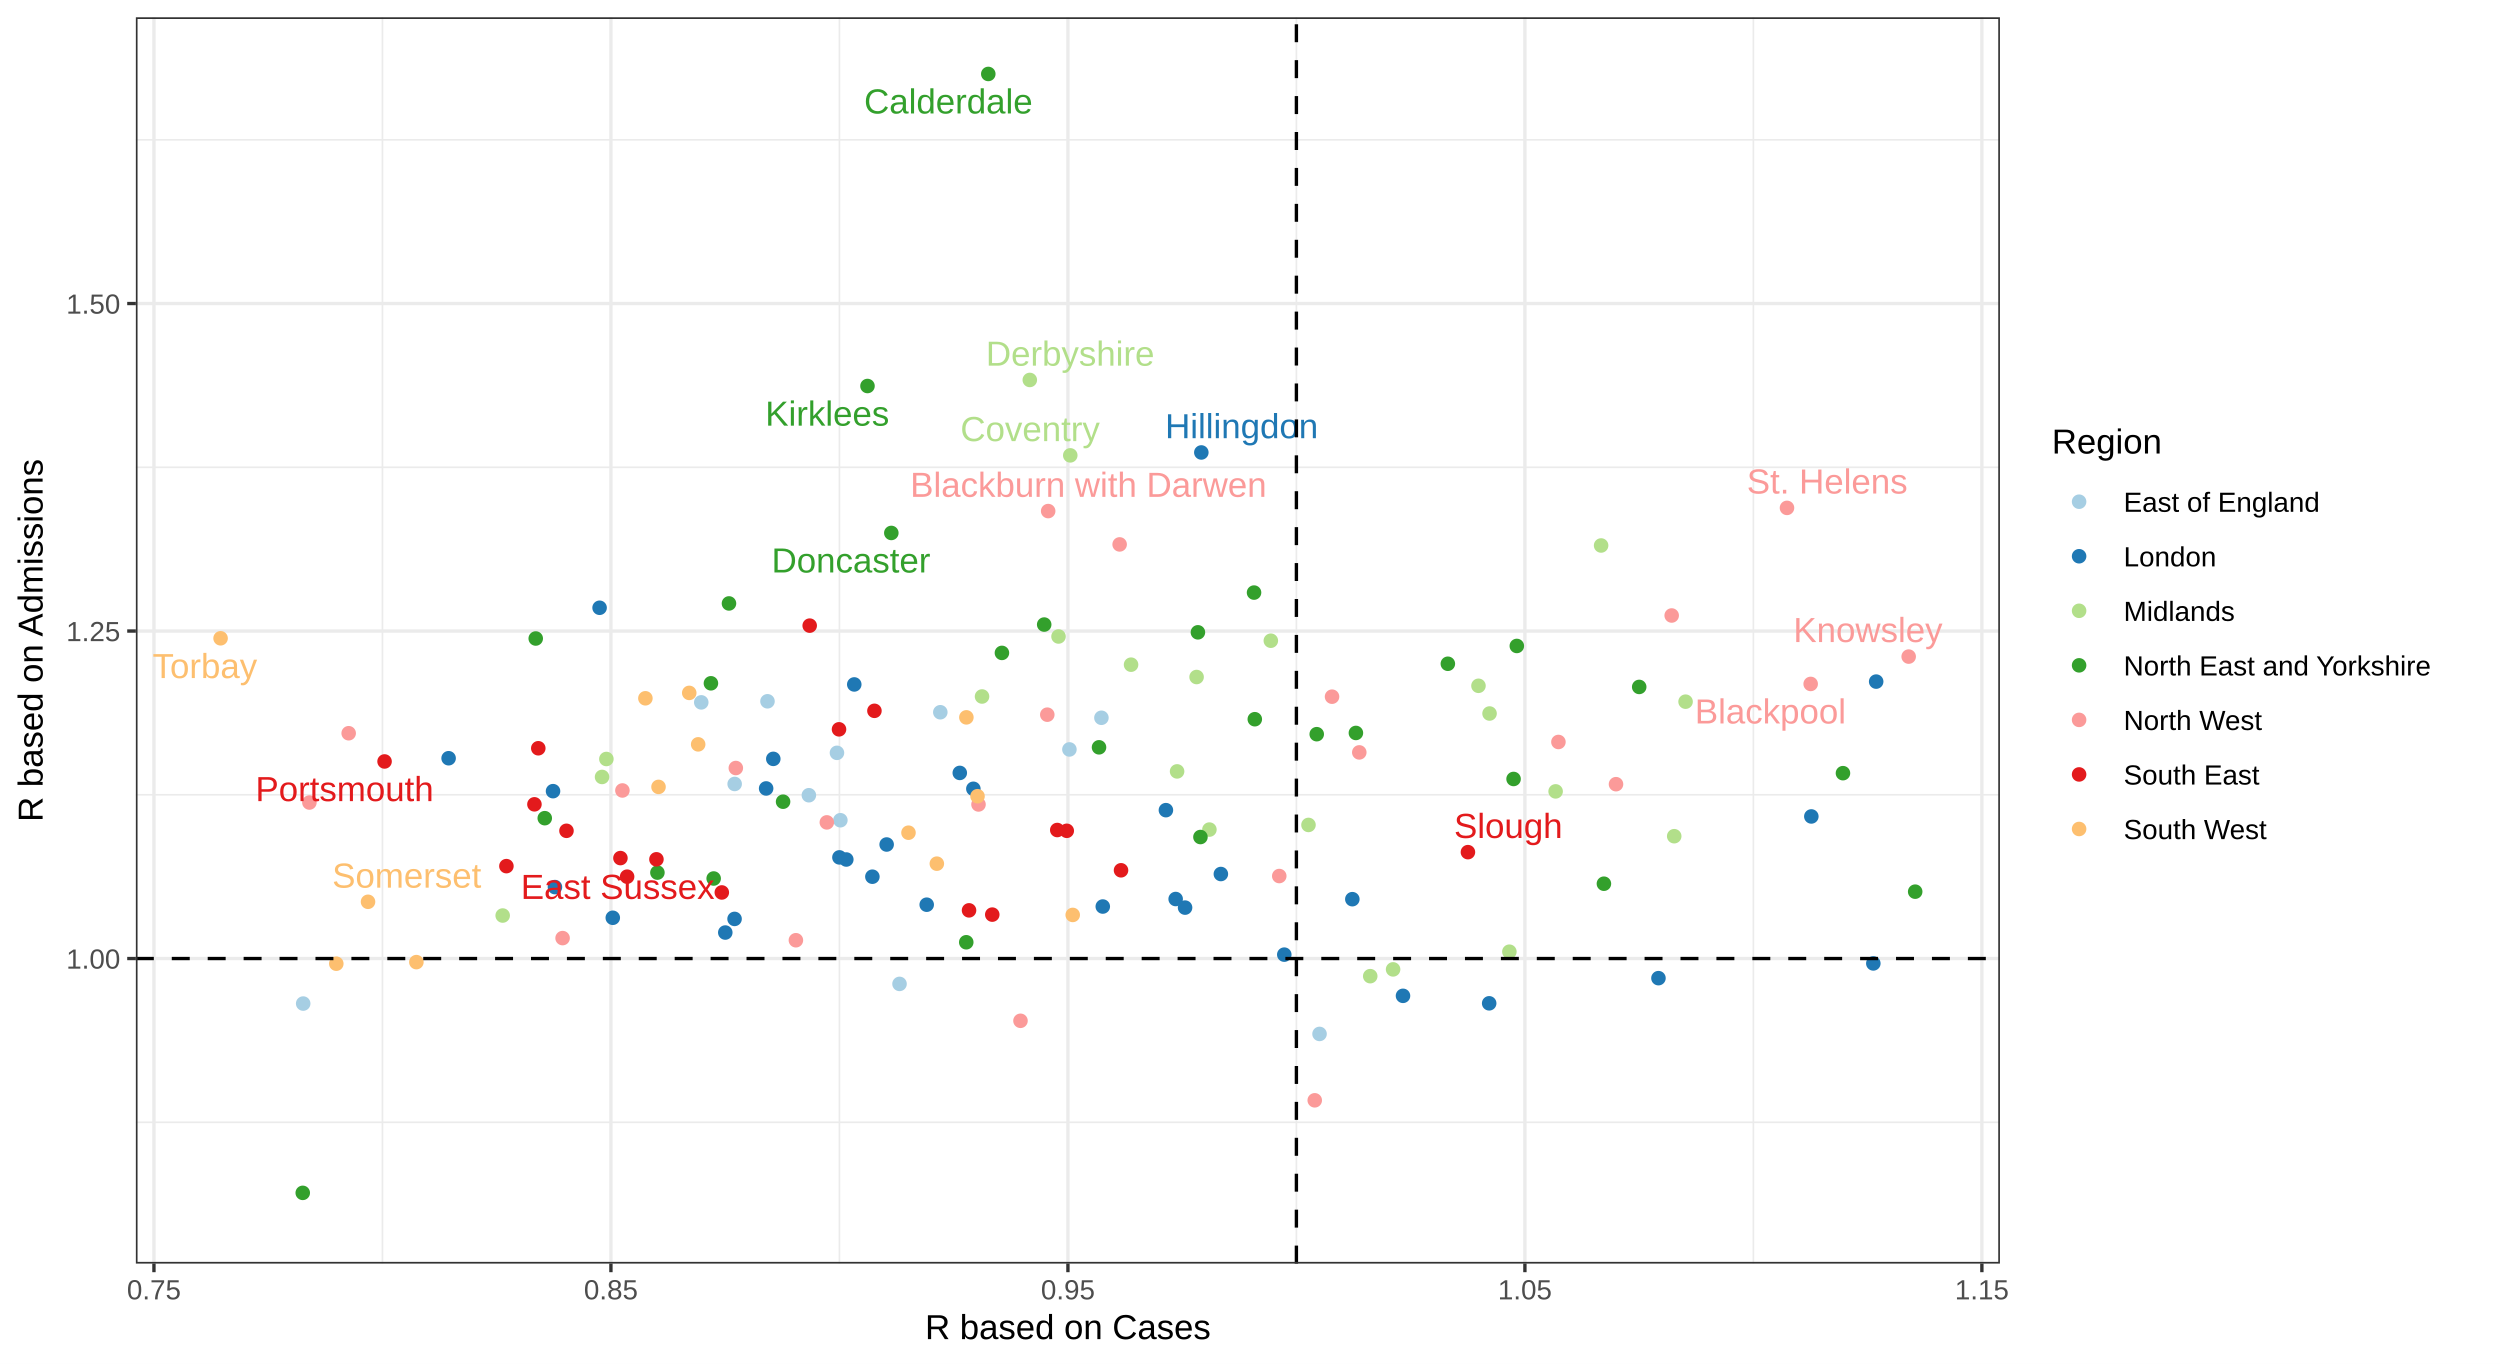
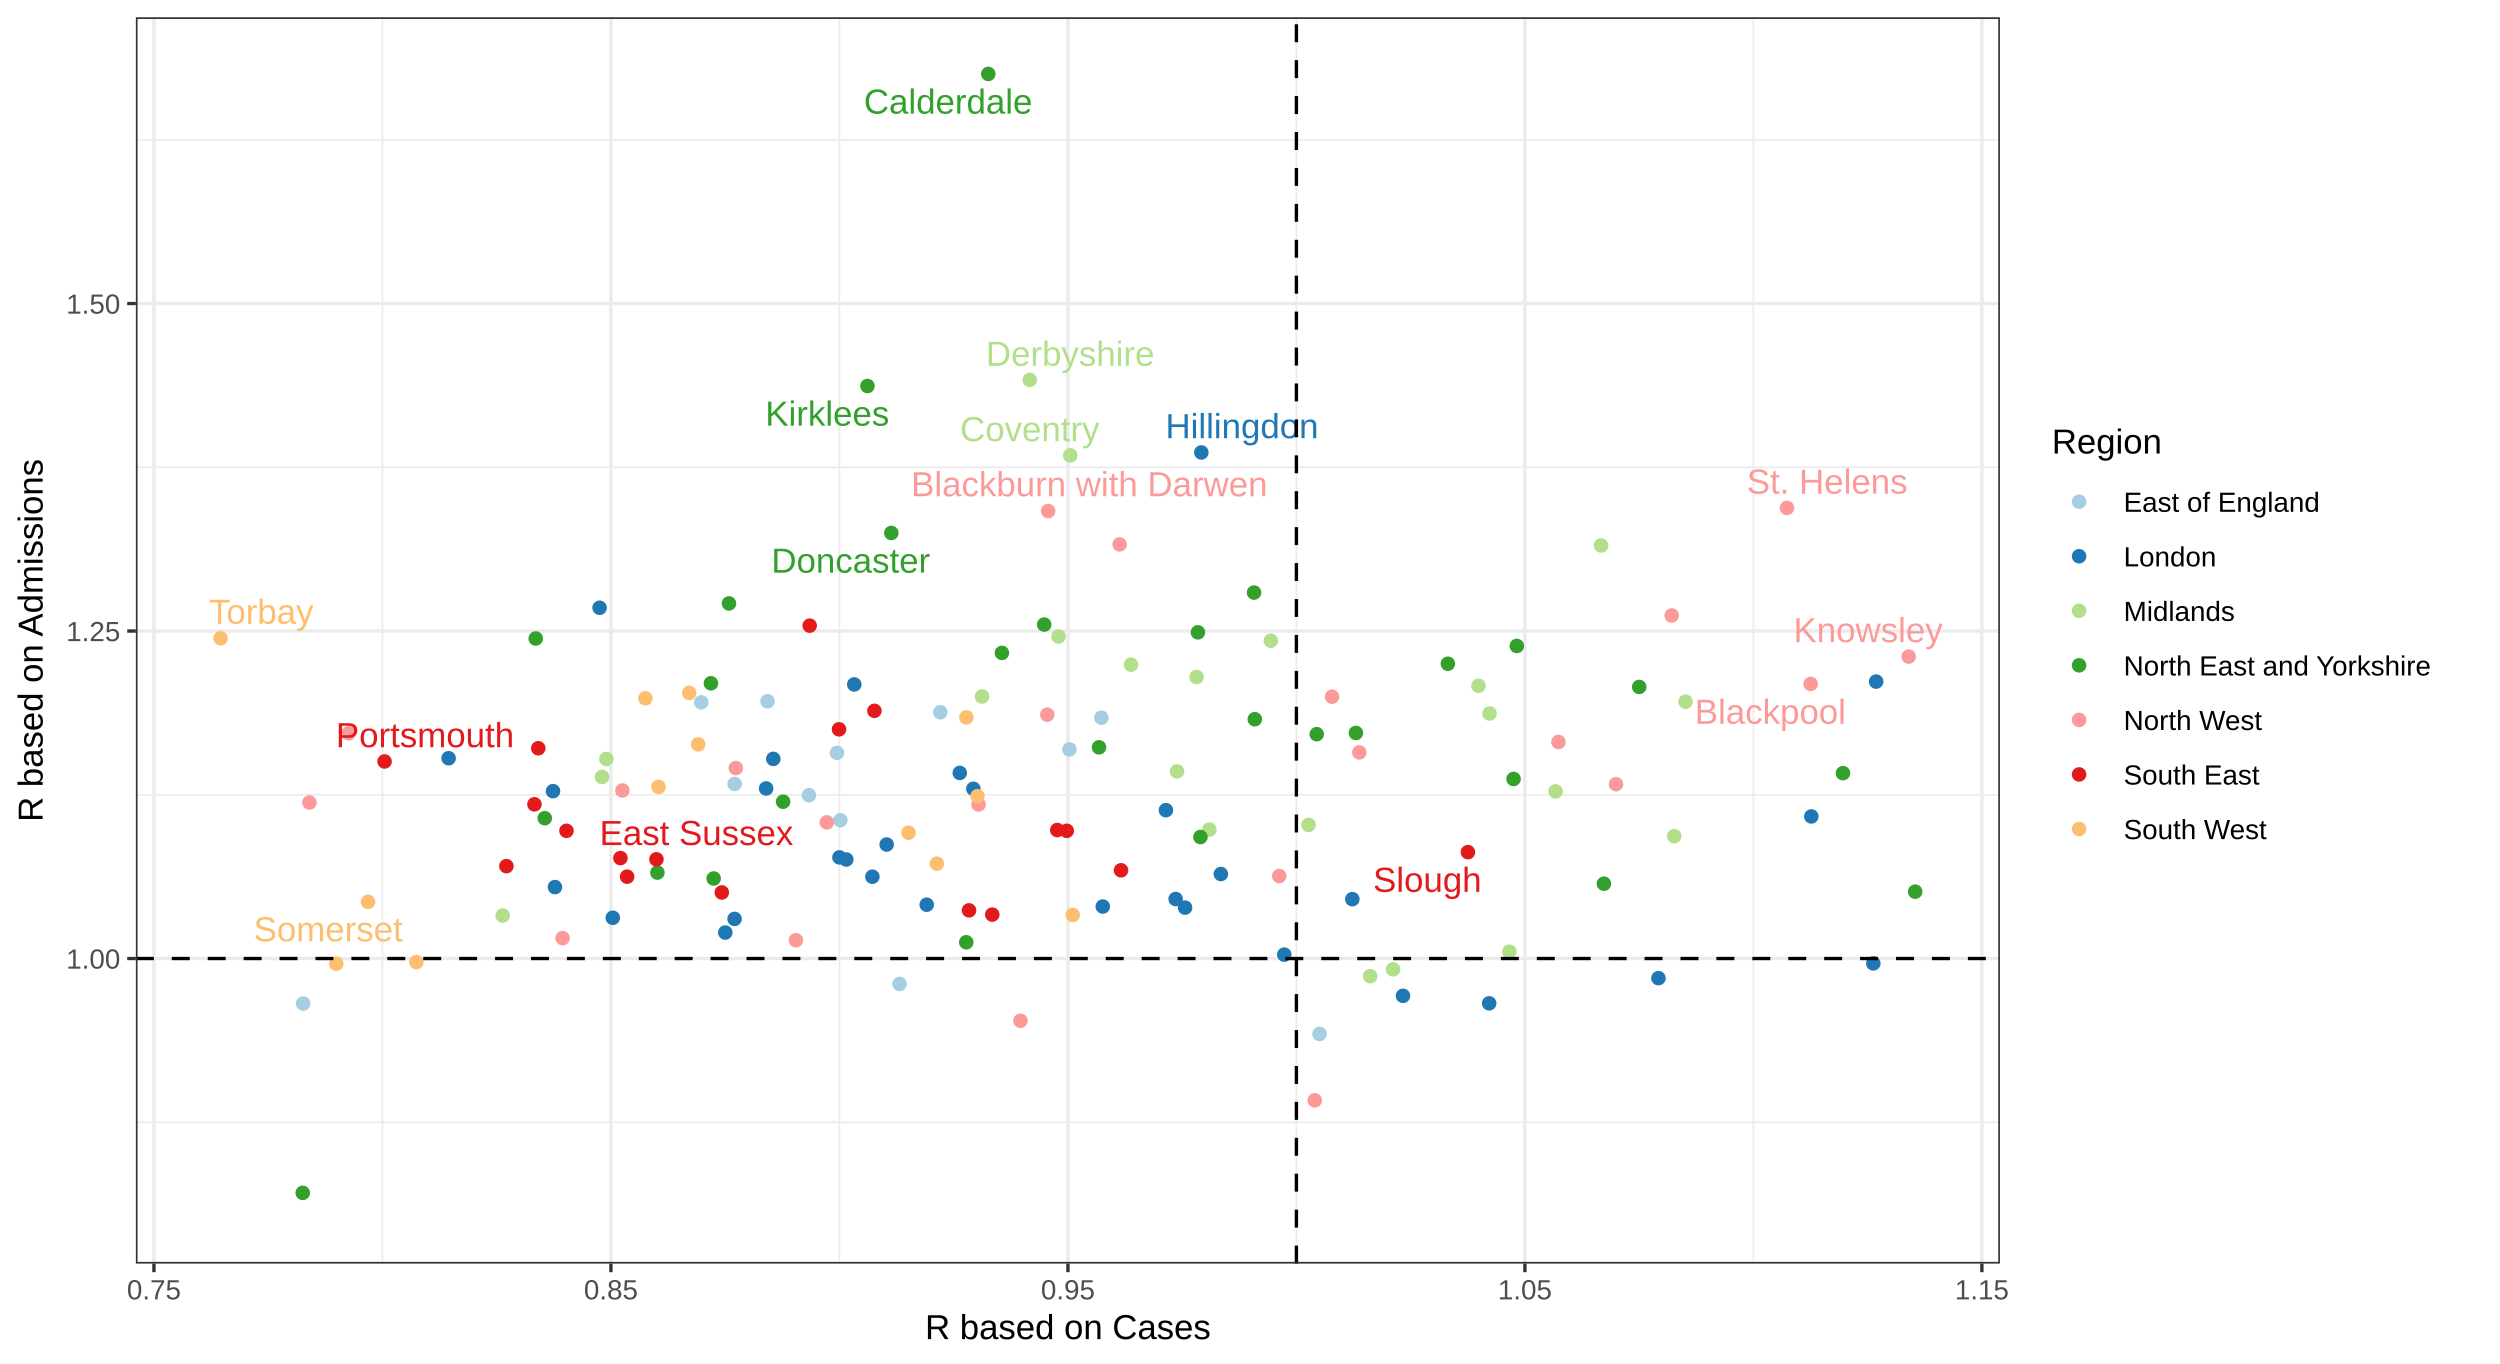
<svg xmlns="http://www.w3.org/2000/svg" class="svglite" width="792.00pt" height="432.00pt" viewBox="0 0 792.00 432.00">
  <defs>
    <style type="text/css">
    .svglite line, .svglite polyline, .svglite polygon, .svglite path, .svglite rect, .svglite circle {
      fill: none;
      stroke: #000000;
      stroke-linecap: round;
      stroke-linejoin: round;
      stroke-miterlimit: 10.00;
    }
    .svglite text {
      white-space: pre;
    }
  </style>
  </defs>
  <rect width="100%" height="100%" style="stroke: none; fill: #FFFFFF;" />
  <defs>
    <clipPath id="cpMC4wMHw3OTIuMDB8MC4wMHw0MzIuMDA=">
      <rect x="0.00" y="0.00" width="792.00" height="432.00" />
    </clipPath>
  </defs>
  <g clip-path="url(#cpMC4wMHw3OTIuMDB8MC4wMHw0MzIuMDA=)">
    <rect x="0.00" y="0.00" width="792.00" height="432.00" style="stroke-width: 1.07; stroke: #FFFFFF; fill: #FFFFFF;" />
  </g>
  <defs>
    <clipPath id="cpNDMuMDR8NjMzLjU4fDUuNDh8NDAwLjI5">
      <rect x="43.04" y="5.48" width="590.54" height="394.82" />
    </clipPath>
  </defs>
  <g clip-path="url(#cpNDMuMDR8NjMzLjU4fDUuNDh8NDAwLjI5)">
    <rect x="43.04" y="5.48" width="590.54" height="394.82" style="stroke-width: 1.07; stroke: none; fill: #FFFFFF;" />
    <polyline points="43.04,355.54 633.58,355.54 " style="stroke-width: 0.53; stroke: #EBEBEB; stroke-linecap: butt;" />
    <polyline points="43.04,251.79 633.58,251.79 " style="stroke-width: 0.53; stroke: #EBEBEB; stroke-linecap: butt;" />
    <polyline points="43.04,148.04 633.58,148.04 " style="stroke-width: 0.53; stroke: #EBEBEB; stroke-linecap: butt;" />
    <polyline points="43.04,44.29 633.58,44.29 " style="stroke-width: 0.53; stroke: #EBEBEB; stroke-linecap: butt;" />
    <polyline points="121.16,400.29 121.16,5.48 " style="stroke-width: 0.53; stroke: #EBEBEB; stroke-linecap: butt;" />
    <polyline points="265.93,400.29 265.93,5.48 " style="stroke-width: 0.53; stroke: #EBEBEB; stroke-linecap: butt;" />
    <polyline points="410.70,400.29 410.70,5.48 " style="stroke-width: 0.53; stroke: #EBEBEB; stroke-linecap: butt;" />
    <polyline points="555.47,400.29 555.47,5.48 " style="stroke-width: 0.53; stroke: #EBEBEB; stroke-linecap: butt;" />
    <polyline points="43.04,303.66 633.58,303.66 " style="stroke-width: 1.07; stroke: #EBEBEB; stroke-linecap: butt;" />
    <polyline points="43.04,199.91 633.58,199.91 " style="stroke-width: 1.07; stroke: #EBEBEB; stroke-linecap: butt;" />
    <polyline points="43.04,96.16 633.58,96.16 " style="stroke-width: 1.07; stroke: #EBEBEB; stroke-linecap: butt;" />
    <polyline points="48.77,400.29 48.77,5.48 " style="stroke-width: 1.07; stroke: #EBEBEB; stroke-linecap: butt;" />
    <polyline points="193.54,400.29 193.54,5.48 " style="stroke-width: 1.07; stroke: #EBEBEB; stroke-linecap: butt;" />
    <polyline points="338.32,400.29 338.32,5.48 " style="stroke-width: 1.07; stroke: #EBEBEB; stroke-linecap: butt;" />
    <polyline points="483.09,400.29 483.09,5.48 " style="stroke-width: 1.07; stroke: #EBEBEB; stroke-linecap: butt;" />
    <polyline points="627.86,400.29 627.86,5.48 " style="stroke-width: 1.07; stroke: #EBEBEB; stroke-linecap: butt;" />
    <circle cx="175.20" cy="250.64" r="1.95" style="stroke-width: 0.71; stroke: #1F78B4; fill: #1F78B4;" />
    <circle cx="406.86" cy="302.43" r="1.95" style="stroke-width: 0.71; stroke: #1F78B4; fill: #1F78B4;" />
    <circle cx="248.08" cy="253.98" r="1.95" style="stroke-width: 0.71; stroke: #33A02C; fill: #33A02C;" />
    <circle cx="106.54" cy="305.30" r="1.95" style="stroke-width: 0.71; stroke: #FDBF6F; fill: #FDBF6F;" />
    <circle cx="348.93" cy="227.39" r="1.95" style="stroke-width: 0.71; stroke: #A6CEE3; fill: #A6CEE3;" />
    <circle cx="175.81" cy="281.03" r="1.95" style="stroke-width: 0.71; stroke: #1F78B4; fill: #1F78B4;" />
    <circle cx="383.14" cy="262.81" r="1.95" style="stroke-width: 0.71; stroke: #B2DF8A; fill: #B2DF8A;" />
    <circle cx="332.06" cy="161.91" r="1.95" style="stroke-width: 0.71; stroke: #FB9A99; fill: #FB9A99;" />
    <circle cx="573.62" cy="216.67" r="1.95" style="stroke-width: 0.71; stroke: #FB9A99; fill: #FB9A99;" />
    <circle cx="529.59" cy="194.99" r="1.95" style="stroke-width: 0.71; stroke: #FB9A99; fill: #FB9A99;" />
    <circle cx="296.79" cy="273.61" r="1.95" style="stroke-width: 0.71; stroke: #FDBF6F; fill: #FDBF6F;" />
    <circle cx="306.99" cy="288.40" r="1.95" style="stroke-width: 0.71; stroke: #E31A1C; fill: #E31A1C;" />
    <circle cx="583.85" cy="244.94" r="1.95" style="stroke-width: 0.71; stroke: #33A02C; fill: #33A02C;" />
    <circle cx="375.43" cy="287.53" r="1.95" style="stroke-width: 0.71; stroke: #1F78B4; fill: #1F78B4;" />
    <circle cx="169.31" cy="254.81" r="1.95" style="stroke-width: 0.71; stroke: #E31A1C; fill: #E31A1C;" />
    <circle cx="306.15" cy="227.26" r="1.95" style="stroke-width: 0.71; stroke: #FDBF6F; fill: #FDBF6F;" />
    <circle cx="293.58" cy="286.61" r="1.95" style="stroke-width: 0.71; stroke: #1F78B4; fill: #1F78B4;" />
    <circle cx="314.35" cy="289.75" r="1.95" style="stroke-width: 0.71; stroke: #E31A1C; fill: #E31A1C;" />
    <circle cx="197.18" cy="250.42" r="1.95" style="stroke-width: 0.71; stroke: #FB9A99; fill: #FB9A99;" />
    <circle cx="313.09" cy="23.43" r="1.95" style="stroke-width: 0.71; stroke: #33A02C; fill: #33A02C;" />
    <circle cx="266.23" cy="259.85" r="1.95" style="stroke-width: 0.71; stroke: #A6CEE3; fill: #A6CEE3;" />
    <circle cx="242.71" cy="249.78" r="1.95" style="stroke-width: 0.71; stroke: #1F78B4; fill: #1F78B4;" />
    <circle cx="222.16" cy="222.51" r="1.95" style="stroke-width: 0.71; stroke: #A6CEE3; fill: #A6CEE3;" />
    <circle cx="416.51" cy="348.58" r="1.95" style="stroke-width: 0.71; stroke: #FB9A99; fill: #FB9A99;" />
    <circle cx="261.94" cy="260.53" r="1.95" style="stroke-width: 0.71; stroke: #FB9A99; fill: #FB9A99;" />
    <circle cx="397.28" cy="187.73" r="1.95" style="stroke-width: 0.71; stroke: #33A02C; fill: #33A02C;" />
    <circle cx="339.06" cy="144.26" r="1.95" style="stroke-width: 0.71; stroke: #B2DF8A; fill: #B2DF8A;" />
    <circle cx="265.93" cy="271.62" r="1.95" style="stroke-width: 0.71; stroke: #1F78B4; fill: #1F78B4;" />
    <circle cx="95.91" cy="377.90" r="1.95" style="stroke-width: 0.71; stroke: #33A02C; fill: #33A02C;" />
    <circle cx="379.50" cy="200.32" r="1.95" style="stroke-width: 0.71; stroke: #33A02C; fill: #33A02C;" />
    <circle cx="311.11" cy="220.65" r="1.95" style="stroke-width: 0.71; stroke: #B2DF8A; fill: #B2DF8A;" />
    <circle cx="326.24" cy="120.37" r="1.95" style="stroke-width: 0.71; stroke: #B2DF8A; fill: #B2DF8A;" />
    <circle cx="204.46" cy="221.22" r="1.95" style="stroke-width: 0.71; stroke: #FDBF6F; fill: #FDBF6F;" />
    <circle cx="282.37" cy="168.84" r="1.95" style="stroke-width: 0.71; stroke: #33A02C; fill: #33A02C;" />
    <circle cx="221.18" cy="235.81" r="1.95" style="stroke-width: 0.71; stroke: #FDBF6F; fill: #FDBF6F;" />
    <circle cx="468.38" cy="217.26" r="1.95" style="stroke-width: 0.71; stroke: #B2DF8A; fill: #B2DF8A;" />
    <circle cx="573.83" cy="258.65" r="1.95" style="stroke-width: 0.71; stroke: #1F78B4; fill: #1F78B4;" />
    <circle cx="208.27" cy="276.44" r="1.95" style="stroke-width: 0.71; stroke: #33A02C; fill: #33A02C;" />
    <circle cx="207.96" cy="272.23" r="1.95" style="stroke-width: 0.71; stroke: #E31A1C; fill: #E31A1C;" />
    <circle cx="444.47" cy="315.48" r="1.95" style="stroke-width: 0.71; stroke: #1F78B4; fill: #1F78B4;" />
    <circle cx="256.25" cy="251.93" r="1.95" style="stroke-width: 0.71; stroke: #A6CEE3; fill: #A6CEE3;" />
    <circle cx="330.80" cy="197.86" r="1.95" style="stroke-width: 0.71; stroke: #33A02C; fill: #33A02C;" />
    <circle cx="339.84" cy="289.85" r="1.95" style="stroke-width: 0.71; stroke: #FDBF6F; fill: #FDBF6F;" />
    <circle cx="280.89" cy="267.54" r="1.95" style="stroke-width: 0.71; stroke: #1F78B4; fill: #1F78B4;" />
    <circle cx="421.99" cy="220.71" r="1.95" style="stroke-width: 0.71; stroke: #FB9A99; fill: #FB9A99;" />
    <circle cx="349.36" cy="287.19" r="1.95" style="stroke-width: 0.71; stroke: #1F78B4; fill: #1F78B4;" />
    <circle cx="277.02" cy="225.19" r="1.95" style="stroke-width: 0.71; stroke: #E31A1C; fill: #E31A1C;" />
    <circle cx="232.71" cy="291.11" r="1.95" style="stroke-width: 0.71; stroke: #1F78B4; fill: #1F78B4;" />
    <circle cx="142.12" cy="240.21" r="1.95" style="stroke-width: 0.71; stroke: #1F78B4; fill: #1F78B4;" />
    <circle cx="508.12" cy="279.96" r="1.95" style="stroke-width: 0.71; stroke: #33A02C; fill: #33A02C;" />
    <circle cx="304.06" cy="244.86" r="1.95" style="stroke-width: 0.71; stroke: #1F78B4; fill: #1F78B4;" />
    <circle cx="192.10" cy="240.45" r="1.95" style="stroke-width: 0.71; stroke: #B2DF8A; fill: #B2DF8A;" />
    <circle cx="297.89" cy="225.64" r="1.95" style="stroke-width: 0.71; stroke: #A6CEE3; fill: #A6CEE3;" />
    <circle cx="380.58" cy="143.34" r="1.95" style="stroke-width: 0.71; stroke: #1F78B4; fill: #1F78B4;" />
    <circle cx="428.42" cy="284.86" r="1.95" style="stroke-width: 0.71; stroke: #1F78B4; fill: #1F78B4;" />
    <circle cx="179.46" cy="263.20" r="1.95" style="stroke-width: 0.71; stroke: #E31A1C; fill: #E31A1C;" />
    <circle cx="594.37" cy="215.93" r="1.95" style="stroke-width: 0.71; stroke: #1F78B4; fill: #1F78B4;" />
    <circle cx="194.13" cy="290.75" r="1.95" style="stroke-width: 0.71; stroke: #1F78B4; fill: #1F78B4;" />
    <circle cx="170.53" cy="237.05" r="1.95" style="stroke-width: 0.71; stroke: #E31A1C; fill: #E31A1C;" />
    <circle cx="306.11" cy="298.51" r="1.95" style="stroke-width: 0.71; stroke: #33A02C; fill: #33A02C;" />
    <circle cx="189.95" cy="192.54" r="1.95" style="stroke-width: 0.71; stroke: #1F78B4; fill: #1F78B4;" />
    <circle cx="274.82" cy="122.29" r="1.95" style="stroke-width: 0.71; stroke: #33A02C; fill: #33A02C;" />
    <circle cx="604.67" cy="208.01" r="1.95" style="stroke-width: 0.71; stroke: #FB9A99; fill: #FB9A99;" />
    <circle cx="308.36" cy="249.89" r="1.95" style="stroke-width: 0.71; stroke: #1F78B4; fill: #1F78B4;" />
    <circle cx="309.99" cy="254.85" r="1.95" style="stroke-width: 0.71; stroke: #FB9A99; fill: #FB9A99;" />
    <circle cx="348.17" cy="236.75" r="1.95" style="stroke-width: 0.71; stroke: #33A02C; fill: #33A02C;" />
    <circle cx="478.17" cy="301.50" r="1.95" style="stroke-width: 0.71; stroke: #B2DF8A; fill: #B2DF8A;" />
    <circle cx="434.09" cy="309.25" r="1.95" style="stroke-width: 0.71; stroke: #B2DF8A; fill: #B2DF8A;" />
    <circle cx="276.37" cy="277.74" r="1.95" style="stroke-width: 0.71; stroke: #1F78B4; fill: #1F78B4;" />
    <circle cx="379.08" cy="214.48" r="1.95" style="stroke-width: 0.71; stroke: #B2DF8A; fill: #B2DF8A;" />
    <circle cx="323.29" cy="323.39" r="1.95" style="stroke-width: 0.71; stroke: #FB9A99; fill: #FB9A99;" />
    <circle cx="338.79" cy="237.42" r="1.95" style="stroke-width: 0.71; stroke: #A6CEE3; fill: #A6CEE3;" />
    <circle cx="493.71" cy="235.06" r="1.95" style="stroke-width: 0.71; stroke: #FB9A99; fill: #FB9A99;" />
    <circle cx="256.51" cy="198.20" r="1.95" style="stroke-width: 0.71; stroke: #E31A1C; fill: #E31A1C;" />
    <circle cx="229.77" cy="295.43" r="1.95" style="stroke-width: 0.71; stroke: #1F78B4; fill: #1F78B4;" />
    <circle cx="380.30" cy="265.17" r="1.95" style="stroke-width: 0.71; stroke: #33A02C; fill: #33A02C;" />
    <circle cx="265.15" cy="238.50" r="1.95" style="stroke-width: 0.71; stroke: #A6CEE3; fill: #A6CEE3;" />
    <circle cx="479.50" cy="246.78" r="1.95" style="stroke-width: 0.71; stroke: #33A02C; fill: #33A02C;" />
    <circle cx="471.77" cy="317.85" r="1.95" style="stroke-width: 0.71; stroke: #1F78B4; fill: #1F78B4;" />
    <circle cx="418.03" cy="327.55" r="1.95" style="stroke-width: 0.71; stroke: #A6CEE3; fill: #A6CEE3;" />
    <circle cx="429.55" cy="232.20" r="1.95" style="stroke-width: 0.71; stroke: #33A02C; fill: #33A02C;" />
    <circle cx="225.22" cy="216.47" r="1.95" style="stroke-width: 0.71; stroke: #33A02C; fill: #33A02C;" />
    <circle cx="218.35" cy="219.51" r="1.95" style="stroke-width: 0.71; stroke: #FDBF6F; fill: #FDBF6F;" />
    <circle cx="519.30" cy="217.62" r="1.95" style="stroke-width: 0.71; stroke: #33A02C; fill: #33A02C;" />
    <circle cx="480.53" cy="204.64" r="1.95" style="stroke-width: 0.71; stroke: #33A02C; fill: #33A02C;" />
    <circle cx="190.73" cy="246.14" r="1.95" style="stroke-width: 0.71; stroke: #B2DF8A; fill: #B2DF8A;" />
    <circle cx="458.68" cy="210.28" r="1.95" style="stroke-width: 0.71; stroke: #33A02C; fill: #33A02C;" />
    <circle cx="471.89" cy="226.04" r="1.95" style="stroke-width: 0.71; stroke: #B2DF8A; fill: #B2DF8A;" />
    <circle cx="492.82" cy="250.71" r="1.95" style="stroke-width: 0.71; stroke: #B2DF8A; fill: #B2DF8A;" />
    <circle cx="110.46" cy="232.29" r="1.95" style="stroke-width: 0.71; stroke: #FB9A99; fill: #FB9A99;" />
    <circle cx="265.80" cy="231.05" r="1.95" style="stroke-width: 0.71; stroke: #E31A1C; fill: #E31A1C;" />
    <circle cx="232.74" cy="248.36" r="1.95" style="stroke-width: 0.71; stroke: #A6CEE3; fill: #A6CEE3;" />
    <circle cx="309.68" cy="252.24" r="1.95" style="stroke-width: 0.71; stroke: #FDBF6F; fill: #FDBF6F;" />
    <circle cx="121.83" cy="241.23" r="1.95" style="stroke-width: 0.71; stroke: #E31A1C; fill: #E31A1C;" />
    <circle cx="355.14" cy="275.71" r="1.95" style="stroke-width: 0.71; stroke: #E31A1C; fill: #E31A1C;" />
    <circle cx="369.36" cy="256.66" r="1.95" style="stroke-width: 0.71; stroke: #1F78B4; fill: #1F78B4;" />
    <circle cx="172.58" cy="259.20" r="1.95" style="stroke-width: 0.71; stroke: #33A02C; fill: #33A02C;" />
    <circle cx="270.63" cy="216.83" r="1.95" style="stroke-width: 0.71; stroke: #1F78B4; fill: #1F78B4;" />
    <circle cx="430.62" cy="238.36" r="1.95" style="stroke-width: 0.71; stroke: #FB9A99; fill: #FB9A99;" />
    <circle cx="230.94" cy="191.17" r="1.95" style="stroke-width: 0.71; stroke: #33A02C; fill: #33A02C;" />
    <circle cx="331.78" cy="226.41" r="1.95" style="stroke-width: 0.71; stroke: #FB9A99; fill: #FB9A99;" />
    <circle cx="533.99" cy="222.29" r="1.95" style="stroke-width: 0.71; stroke: #B2DF8A; fill: #B2DF8A;" />
    <circle cx="252.14" cy="297.87" r="1.95" style="stroke-width: 0.71; stroke: #FB9A99; fill: #FB9A99;" />
    <circle cx="226.09" cy="278.31" r="1.95" style="stroke-width: 0.71; stroke: #33A02C; fill: #33A02C;" />
    <circle cx="159.25" cy="290.04" r="1.95" style="stroke-width: 0.71; stroke: #B2DF8A; fill: #B2DF8A;" />
    <circle cx="465.04" cy="269.96" r="1.95" style="stroke-width: 0.71; stroke: #E31A1C; fill: #E31A1C;" />
    <circle cx="414.53" cy="261.34" r="1.95" style="stroke-width: 0.71; stroke: #B2DF8A; fill: #B2DF8A;" />
    <circle cx="116.59" cy="285.69" r="1.95" style="stroke-width: 0.71; stroke: #FDBF6F; fill: #FDBF6F;" />
    <circle cx="287.81" cy="263.80" r="1.95" style="stroke-width: 0.71; stroke: #FDBF6F; fill: #FDBF6F;" />
    <circle cx="397.52" cy="227.85" r="1.95" style="stroke-width: 0.71; stroke: #33A02C; fill: #33A02C;" />
    <circle cx="337.95" cy="263.20" r="1.95" style="stroke-width: 0.71; stroke: #E31A1C; fill: #E31A1C;" />
    <circle cx="284.97" cy="311.70" r="1.95" style="stroke-width: 0.71; stroke: #A6CEE3; fill: #A6CEE3;" />
    <circle cx="244.98" cy="240.41" r="1.95" style="stroke-width: 0.71; stroke: #1F78B4; fill: #1F78B4;" />
    <circle cx="566.12" cy="160.90" r="1.95" style="stroke-width: 0.71; stroke: #FB9A99; fill: #FB9A99;" />
    <circle cx="358.32" cy="210.57" r="1.95" style="stroke-width: 0.71; stroke: #B2DF8A; fill: #B2DF8A;" />
    <circle cx="511.95" cy="248.43" r="1.95" style="stroke-width: 0.71; stroke: #FB9A99; fill: #FB9A99;" />
    <circle cx="606.73" cy="282.48" r="1.95" style="stroke-width: 0.71; stroke: #33A02C; fill: #33A02C;" />
    <circle cx="335.34" cy="201.64" r="1.95" style="stroke-width: 0.71; stroke: #B2DF8A; fill: #B2DF8A;" />
    <circle cx="243.14" cy="222.17" r="1.95" style="stroke-width: 0.71; stroke: #A6CEE3; fill: #A6CEE3;" />
    <circle cx="317.41" cy="206.84" r="1.95" style="stroke-width: 0.71; stroke: #33A02C; fill: #33A02C;" />
    <circle cx="196.55" cy="271.84" r="1.95" style="stroke-width: 0.71; stroke: #E31A1C; fill: #E31A1C;" />
    <circle cx="268.11" cy="272.29" r="1.95" style="stroke-width: 0.71; stroke: #1F78B4; fill: #1F78B4;" />
    <circle cx="208.62" cy="249.29" r="1.95" style="stroke-width: 0.71; stroke: #FDBF6F; fill: #FDBF6F;" />
    <circle cx="98.02" cy="254.24" r="1.95" style="stroke-width: 0.71; stroke: #FB9A99; fill: #FB9A99;" />
    <circle cx="530.39" cy="264.91" r="1.95" style="stroke-width: 0.71; stroke: #B2DF8A; fill: #B2DF8A;" />
    <circle cx="96.05" cy="317.93" r="1.95" style="stroke-width: 0.71; stroke: #A6CEE3; fill: #A6CEE3;" />
    <circle cx="69.88" cy="202.21" r="1.95" style="stroke-width: 0.71; stroke: #FDBF6F; fill: #FDBF6F;" />
    <circle cx="593.47" cy="305.21" r="1.95" style="stroke-width: 0.71; stroke: #1F78B4; fill: #1F78B4;" />
    <circle cx="233.11" cy="243.31" r="1.95" style="stroke-width: 0.71; stroke: #FB9A99; fill: #FB9A99;" />
    <circle cx="417.14" cy="232.59" r="1.95" style="stroke-width: 0.71; stroke: #33A02C; fill: #33A02C;" />
    <circle cx="441.33" cy="307.10" r="1.95" style="stroke-width: 0.71; stroke: #B2DF8A; fill: #B2DF8A;" />
    <circle cx="525.40" cy="309.88" r="1.95" style="stroke-width: 0.71; stroke: #1F78B4; fill: #1F78B4;" />
    <circle cx="372.45" cy="284.81" r="1.95" style="stroke-width: 0.71; stroke: #1F78B4; fill: #1F78B4;" />
    <circle cx="405.27" cy="277.53" r="1.95" style="stroke-width: 0.71; stroke: #FB9A99; fill: #FB9A99;" />
    <circle cx="402.60" cy="202.98" r="1.95" style="stroke-width: 0.71; stroke: #B2DF8A; fill: #B2DF8A;" />
    <circle cx="160.43" cy="274.39" r="1.95" style="stroke-width: 0.71; stroke: #E31A1C; fill: #E31A1C;" />
    <circle cx="334.94" cy="262.95" r="1.95" style="stroke-width: 0.71; stroke: #E31A1C; fill: #E31A1C;" />
    <circle cx="386.77" cy="276.89" r="1.95" style="stroke-width: 0.71; stroke: #1F78B4; fill: #1F78B4;" />
    <circle cx="354.70" cy="172.47" r="1.95" style="stroke-width: 0.71; stroke: #FB9A99; fill: #FB9A99;" />
    <circle cx="131.91" cy="304.80" r="1.95" style="stroke-width: 0.71; stroke: #FDBF6F; fill: #FDBF6F;" />
    <circle cx="198.67" cy="277.73" r="1.95" style="stroke-width: 0.71; stroke: #E31A1C; fill: #E31A1C;" />
    <circle cx="178.23" cy="297.19" r="1.95" style="stroke-width: 0.71; stroke: #FB9A99; fill: #FB9A99;" />
    <circle cx="228.67" cy="282.73" r="1.95" style="stroke-width: 0.71; stroke: #E31A1C; fill: #E31A1C;" />
    <circle cx="507.23" cy="172.81" r="1.95" style="stroke-width: 0.71; stroke: #B2DF8A; fill: #B2DF8A;" />
    <circle cx="372.90" cy="244.38" r="1.95" style="stroke-width: 0.71; stroke: #B2DF8A; fill: #B2DF8A;" />
    <circle cx="169.72" cy="202.28" r="1.95" style="stroke-width: 0.71; stroke: #33A02C; fill: #33A02C;" />
-     <text x="344.81" y="157.40" text-anchor="middle" style="font-size: 11.04px;fill: #FB9A99; font-family: &quot;Liberation Sans&quot;;" textLength="128.18px" lengthAdjust="spacingAndGlyphs">Blackburn with Darwen</text>
-     <text x="560.87" y="229.20" text-anchor="middle" style="font-size: 11.04px;fill: #FB9A99; font-family: &quot;Liberation Sans&quot;;" textLength="53.40px" lengthAdjust="spacingAndGlyphs">Blackpool</text>
-     <text x="300.44" y="35.95" text-anchor="middle" style="font-size: 11.04px;fill: #33A02C; font-family: &quot;Liberation Sans&quot;;" textLength="59.28px" lengthAdjust="spacingAndGlyphs">Calderdale</text>
-     <text x="326.34" y="139.74" text-anchor="middle" style="font-size: 11.04px;fill: #B2DF8A; font-family: &quot;Liberation Sans&quot;;" textLength="50.16px" lengthAdjust="spacingAndGlyphs">Coventry</text>
-     <text x="339.03" y="115.85" text-anchor="middle" style="font-size: 11.04px;fill: #B2DF8A; font-family: &quot;Liberation Sans&quot;;" textLength="60.24px" lengthAdjust="spacingAndGlyphs">Derbyshire</text>
-     <text x="269.59" y="181.37" text-anchor="middle" style="font-size: 11.04px;fill: #33A02C; font-family: &quot;Liberation Sans&quot;;" textLength="56.46px" lengthAdjust="spacingAndGlyphs">Doncaster</text>
-     <text x="195.68" y="284.77" text-anchor="middle" style="font-size: 11.04px;fill: #E31A1C; font-family: &quot;Liberation Sans&quot;;" textLength="65.92px" lengthAdjust="spacingAndGlyphs">East Sussex</text>
-     <text x="393.35" y="138.83" text-anchor="middle" style="font-size: 11.04px;fill: #1F78B4; font-family: &quot;Liberation Sans&quot;;" textLength="55.29px" lengthAdjust="spacingAndGlyphs">Hillingdon</text>
+     <text x="345.09" y="157.21" text-anchor="middle" style="font-size: 11.04px;fill: #FB9A99; font-family: &quot;Liberation Sans&quot;;" textLength="128.18px" lengthAdjust="spacingAndGlyphs">Blackburn with Darwen</text>
+     <text x="560.85" y="229.30" text-anchor="middle" style="font-size: 11.04px;fill: #FB9A99; font-family: &quot;Liberation Sans&quot;;" textLength="53.40px" lengthAdjust="spacingAndGlyphs">Blackpool</text>
+     <text x="300.36" y="36.01" text-anchor="middle" style="font-size: 11.04px;fill: #33A02C; font-family: &quot;Liberation Sans&quot;;" textLength="59.28px" lengthAdjust="spacingAndGlyphs">Calderdale</text>
+     <text x="326.23" y="139.77" text-anchor="middle" style="font-size: 11.04px;fill: #B2DF8A; font-family: &quot;Liberation Sans&quot;;" textLength="50.16px" lengthAdjust="spacingAndGlyphs">Coventry</text>
+     <text x="339.02" y="115.88" text-anchor="middle" style="font-size: 11.04px;fill: #B2DF8A; font-family: &quot;Liberation Sans&quot;;" textLength="60.24px" lengthAdjust="spacingAndGlyphs">Derbyshire</text>
+     <text x="269.52" y="181.43" text-anchor="middle" style="font-size: 11.04px;fill: #33A02C; font-family: &quot;Liberation Sans&quot;;" textLength="56.46px" lengthAdjust="spacingAndGlyphs">Doncaster</text>
+     <text x="220.63" y="267.71" text-anchor="middle" style="font-size: 11.04px;fill: #E31A1C; font-family: &quot;Liberation Sans&quot;;" textLength="65.92px" lengthAdjust="spacingAndGlyphs">East Sussex</text>
+     <text x="393.46" y="138.81" text-anchor="middle" style="font-size: 11.04px;fill: #1F78B4; font-family: &quot;Liberation Sans&quot;;" textLength="55.29px" lengthAdjust="spacingAndGlyphs">Hillingdon</text>
    <text x="262.08" y="134.85" text-anchor="middle" style="font-size: 11.04px;fill: #33A02C; font-family: &quot;Liberation Sans&quot;;" textLength="43.62px" lengthAdjust="spacingAndGlyphs">Kirklees</text>
-     <text x="591.77" y="203.40" text-anchor="middle" style="font-size: 11.04px;fill: #FB9A99; font-family: &quot;Liberation Sans&quot;;" textLength="52.13px" lengthAdjust="spacingAndGlyphs">Knowsley</text>
-     <text x="109.16" y="253.79" text-anchor="middle" style="font-size: 11.04px;fill: #E31A1C; font-family: &quot;Liberation Sans&quot;;" textLength="63.41px" lengthAdjust="spacingAndGlyphs">Portsmouth</text>
-     <text x="477.83" y="265.47" text-anchor="middle" style="font-size: 11.04px;fill: #E31A1C; font-family: &quot;Liberation Sans&quot;;" textLength="37.79px" lengthAdjust="spacingAndGlyphs">Slough</text>
-     <text x="128.86" y="281.21" text-anchor="middle" style="font-size: 11.04px;fill: #FDBF6F; font-family: &quot;Liberation Sans&quot;;" textLength="52.68px" lengthAdjust="spacingAndGlyphs">Somerset</text>
-     <text x="578.86" y="156.35" text-anchor="middle" style="font-size: 11.04px;fill: #FB9A99; font-family: &quot;Liberation Sans&quot;;" textLength="56.02px" lengthAdjust="spacingAndGlyphs">St. Helens</text>
-     <text x="64.90" y="214.82" text-anchor="middle" style="font-size: 11.04px;fill: #FDBF6F; font-family: &quot;Liberation Sans&quot;;" textLength="36.44px" lengthAdjust="spacingAndGlyphs">Torbay</text>
+     <text x="591.81" y="203.43" text-anchor="middle" style="font-size: 11.04px;fill: #FB9A99; font-family: &quot;Liberation Sans&quot;;" textLength="52.13px" lengthAdjust="spacingAndGlyphs">Knowsley</text>
+     <text x="134.64" y="236.70" text-anchor="middle" style="font-size: 11.04px;fill: #E31A1C; font-family: &quot;Liberation Sans&quot;;" textLength="63.41px" lengthAdjust="spacingAndGlyphs">Portsmouth</text>
+     <text x="452.17" y="282.54" text-anchor="middle" style="font-size: 11.04px;fill: #E31A1C; font-family: &quot;Liberation Sans&quot;;" textLength="37.79px" lengthAdjust="spacingAndGlyphs">Slough</text>
+     <text x="103.97" y="298.21" text-anchor="middle" style="font-size: 11.04px;fill: #FDBF6F; font-family: &quot;Liberation Sans&quot;;" textLength="52.68px" lengthAdjust="spacingAndGlyphs">Somerset</text>
+     <text x="578.84" y="156.39" text-anchor="middle" style="font-size: 11.04px;fill: #FB9A99; font-family: &quot;Liberation Sans&quot;;" textLength="56.02px" lengthAdjust="spacingAndGlyphs">St. Helens</text>
+     <text x="82.76" y="197.62" text-anchor="middle" style="font-size: 11.04px;fill: #FDBF6F; font-family: &quot;Liberation Sans&quot;;" textLength="36.44px" lengthAdjust="spacingAndGlyphs">Torbay</text>
    <line x1="410.70" y1="400.29" x2="410.70" y2="5.48" style="stroke-width: 1.07; stroke-dasharray: 5.69,5.69; stroke-linecap: butt;" />
    <line x1="43.04" y1="303.66" x2="633.58" y2="303.66" style="stroke-width: 1.07; stroke-dasharray: 5.69,5.69; stroke-linecap: butt;" />
    <rect x="43.04" y="5.48" width="590.54" height="394.82" style="stroke-width: 1.07; stroke: #333333;" />
  </g>
  <g clip-path="url(#cpMC4wMHw3OTIuMDB8MC4wMHw0MzIuMDA=)">
    <text x="38.11" y="306.87" text-anchor="end" style="font-size: 8.80px;fill: #4D4D4D; font-family: &quot;Liberation Sans&quot;;" textLength="19.58px" lengthAdjust="spacingAndGlyphs">1.00</text>
    <text x="38.11" y="203.12" text-anchor="end" style="font-size: 8.80px;fill: #4D4D4D; font-family: &quot;Liberation Sans&quot;;" textLength="19.58px" lengthAdjust="spacingAndGlyphs">1.25</text>
    <text x="38.11" y="99.37" text-anchor="end" style="font-size: 8.80px;fill: #4D4D4D; font-family: &quot;Liberation Sans&quot;;" textLength="19.58px" lengthAdjust="spacingAndGlyphs">1.50</text>
    <polyline points="40.30,303.66 43.04,303.66 " style="stroke-width: 1.07; stroke: #333333; stroke-linecap: butt;" />
    <polyline points="40.30,199.91 43.04,199.91 " style="stroke-width: 1.07; stroke: #333333; stroke-linecap: butt;" />
    <polyline points="40.30,96.16 43.04,96.16 " style="stroke-width: 1.07; stroke: #333333; stroke-linecap: butt;" />
    <polyline points="48.77,403.03 48.77,400.29 " style="stroke-width: 1.07; stroke: #333333; stroke-linecap: butt;" />
    <polyline points="193.54,403.03 193.54,400.29 " style="stroke-width: 1.07; stroke: #333333; stroke-linecap: butt;" />
    <polyline points="338.32,403.03 338.32,400.29 " style="stroke-width: 1.07; stroke: #333333; stroke-linecap: butt;" />
    <polyline points="483.09,403.03 483.09,400.29 " style="stroke-width: 1.07; stroke: #333333; stroke-linecap: butt;" />
    <polyline points="627.86,403.03 627.86,400.29 " style="stroke-width: 1.07; stroke: #333333; stroke-linecap: butt;" />
    <text x="48.77" y="411.64" text-anchor="middle" style="font-size: 8.80px;fill: #4D4D4D; font-family: &quot;Liberation Sans&quot;;" textLength="19.58px" lengthAdjust="spacingAndGlyphs">0.75</text>
    <text x="193.54" y="411.64" text-anchor="middle" style="font-size: 8.80px;fill: #4D4D4D; font-family: &quot;Liberation Sans&quot;;" textLength="19.58px" lengthAdjust="spacingAndGlyphs">0.85</text>
    <text x="338.32" y="411.64" text-anchor="middle" style="font-size: 8.80px;fill: #4D4D4D; font-family: &quot;Liberation Sans&quot;;" textLength="19.58px" lengthAdjust="spacingAndGlyphs">0.95</text>
    <text x="483.09" y="411.64" text-anchor="middle" style="font-size: 8.80px;fill: #4D4D4D; font-family: &quot;Liberation Sans&quot;;" textLength="19.58px" lengthAdjust="spacingAndGlyphs">1.05</text>
    <text x="627.86" y="411.64" text-anchor="middle" style="font-size: 8.80px;fill: #4D4D4D; font-family: &quot;Liberation Sans&quot;;" textLength="19.58px" lengthAdjust="spacingAndGlyphs">1.15</text>
    <text x="338.31" y="424.23" text-anchor="middle" style="font-size: 11.00px; font-family: &quot;Liberation Sans&quot;;" textLength="97.70px" lengthAdjust="spacingAndGlyphs">R based on Cases</text>
    <text transform="translate(13.50,202.89) rotate(-90)" text-anchor="middle" style="font-size: 11.00px; font-family: &quot;Liberation Sans&quot;;" textLength="127.09px" lengthAdjust="spacingAndGlyphs">R based on Admissions</text>
    <rect x="644.54" y="129.03" width="141.98" height="147.71" style="stroke-width: 1.07; stroke: none; fill: #FFFFFF;" />
    <text x="650.02" y="143.68" style="font-size: 11.00px; font-family: &quot;Liberation Sans&quot;;" textLength="37.66px" lengthAdjust="spacingAndGlyphs">Region</text>
    <rect x="650.02" y="150.30" width="17.28" height="17.28" style="stroke-width: 1.07; stroke: none; fill: #FFFFFF;" />
    <circle cx="658.66" cy="158.94" r="1.95" style="stroke-width: 0.71; stroke: #A6CEE3; fill: #A6CEE3;" />
    <rect x="650.02" y="167.58" width="17.28" height="17.28" style="stroke-width: 1.07; stroke: none; fill: #FFFFFF;" />
    <circle cx="658.66" cy="176.22" r="1.95" style="stroke-width: 0.71; stroke: #1F78B4; fill: #1F78B4;" />
    <rect x="650.02" y="184.86" width="17.28" height="17.28" style="stroke-width: 1.07; stroke: none; fill: #FFFFFF;" />
    <circle cx="658.66" cy="193.50" r="1.95" style="stroke-width: 0.71; stroke: #B2DF8A; fill: #B2DF8A;" />
    <rect x="650.02" y="202.14" width="17.28" height="17.28" style="stroke-width: 1.07; stroke: none; fill: #FFFFFF;" />
    <circle cx="658.66" cy="210.78" r="1.95" style="stroke-width: 0.71; stroke: #33A02C; fill: #33A02C;" />
    <rect x="650.02" y="219.42" width="17.28" height="17.28" style="stroke-width: 1.07; stroke: none; fill: #FFFFFF;" />
    <circle cx="658.66" cy="228.06" r="1.95" style="stroke-width: 0.71; stroke: #FB9A99; fill: #FB9A99;" />
    <rect x="650.02" y="236.70" width="17.28" height="17.28" style="stroke-width: 1.07; stroke: none; fill: #FFFFFF;" />
    <circle cx="658.66" cy="245.34" r="1.95" style="stroke-width: 0.71; stroke: #E31A1C; fill: #E31A1C;" />
    <rect x="650.02" y="253.98" width="17.28" height="17.28" style="stroke-width: 1.07; stroke: none; fill: #FFFFFF;" />
    <circle cx="658.66" cy="262.62" r="1.95" style="stroke-width: 0.71; stroke: #FDBF6F; fill: #FDBF6F;" />
    <text x="672.77" y="162.15" style="font-size: 8.80px; font-family: &quot;Liberation Sans&quot;;" textLength="68.77px" lengthAdjust="spacingAndGlyphs">East of England</text>
    <text x="672.77" y="179.43" style="font-size: 8.80px; font-family: &quot;Liberation Sans&quot;;" textLength="32.26px" lengthAdjust="spacingAndGlyphs">London</text>
    <text x="672.77" y="196.71" style="font-size: 8.80px; font-family: &quot;Liberation Sans&quot;;" textLength="39.21px" lengthAdjust="spacingAndGlyphs">Midlands</text>
    <text x="672.77" y="213.99" style="font-size: 8.80px; font-family: &quot;Liberation Sans&quot;;" textLength="108.27px" lengthAdjust="spacingAndGlyphs">North East and Yorkshire</text>
    <text x="672.77" y="231.27" style="font-size: 8.80px; font-family: &quot;Liberation Sans&quot;;" textLength="49.02px" lengthAdjust="spacingAndGlyphs">North West</text>
    <text x="672.77" y="248.55" style="font-size: 8.80px; font-family: &quot;Liberation Sans&quot;;" textLength="47.35px" lengthAdjust="spacingAndGlyphs">South East</text>
    <text x="672.77" y="265.83" style="font-size: 8.80px; font-family: &quot;Liberation Sans&quot;;" textLength="49.99px" lengthAdjust="spacingAndGlyphs">South West</text>
  </g>
</svg>
